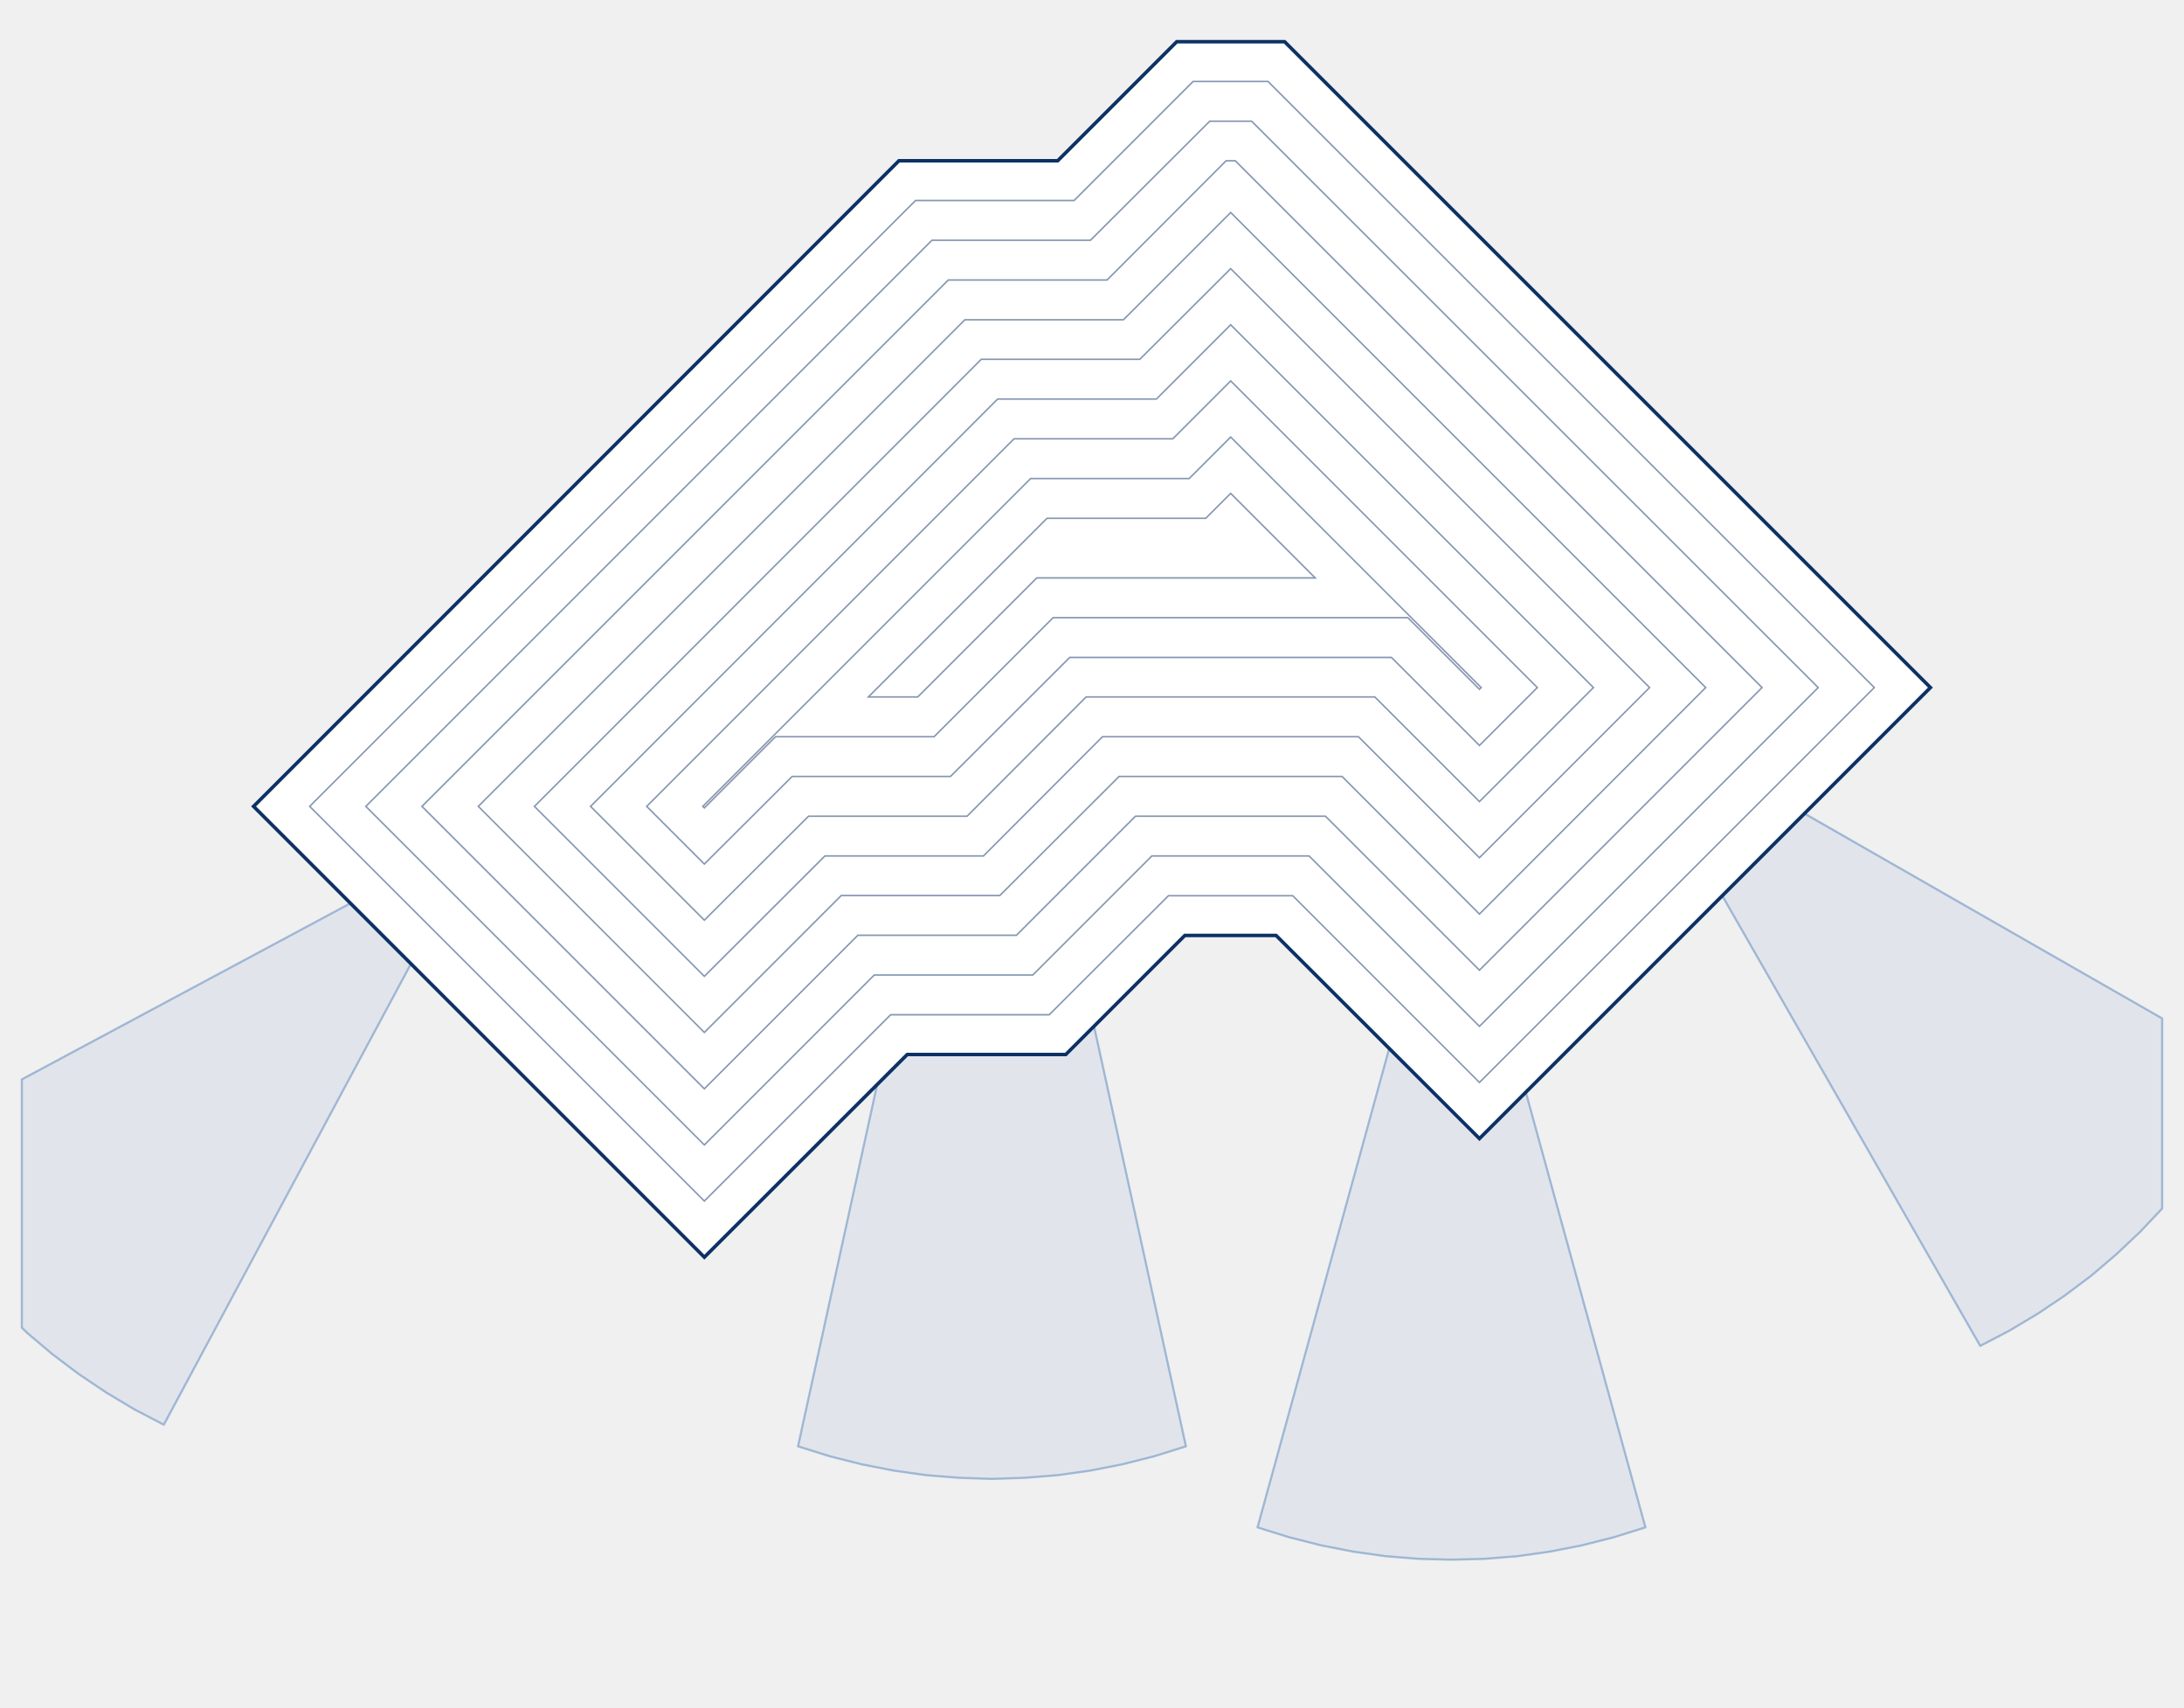
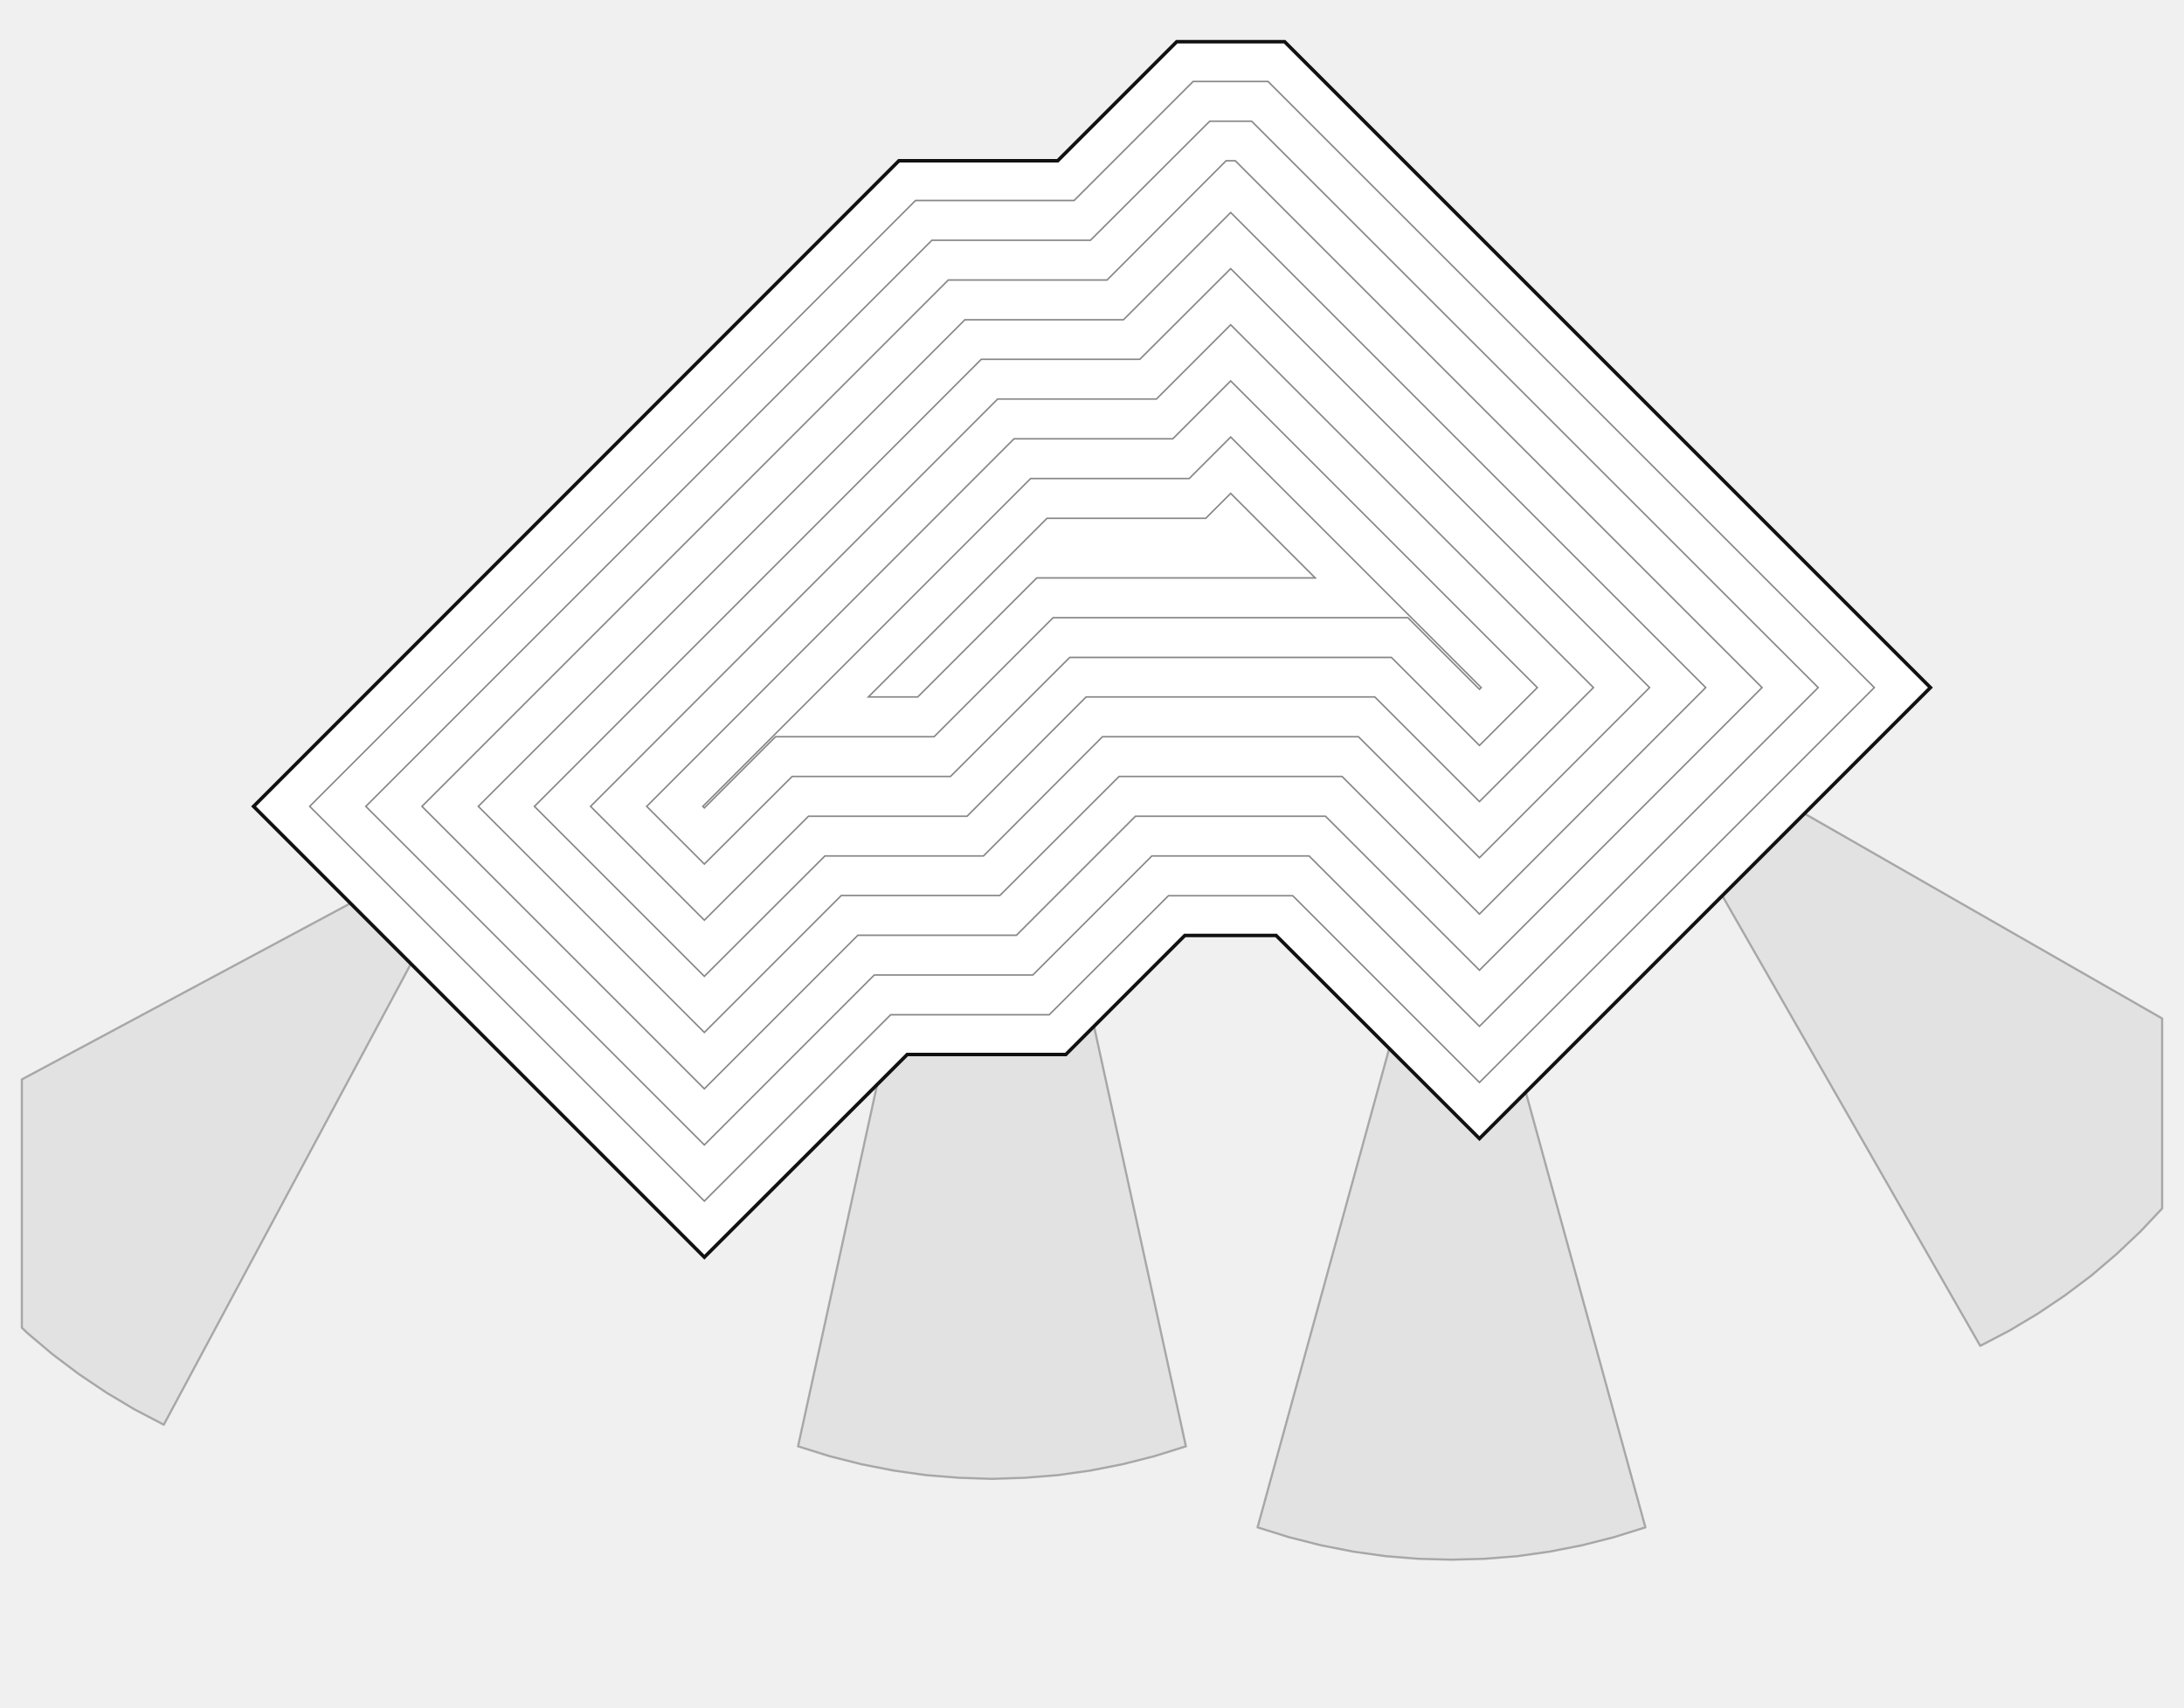
<svg xmlns="http://www.w3.org/2000/svg" viewBox="0 0 1000 782" class="roofplan" role="img" aria-label="Půdorys střechy domu 168j45 s výhledy z oken do zahrady">
  <defs />
-   <g class="rays" fill="#81A1C9" fill-opacity=".14" stroke="#81A1C9" stroke-width="1" stroke-opacity=".7" stroke-linejoin="round">
+   <g class="rays" fill="#8C8C8C" fill-opacity=".14" stroke="#8C8C8C" stroke-width="1" stroke-opacity=".7" stroke-linejoin="round">
    <path style="transform-origin:454.2px 404.3px" d="M409.2 673.3 L394.4 670.4 L379.8 666.7 L365.4 662.2 L421.8 404.3 L486.6 404.3 L543.0 662.2 L528.6 666.7 L514.0 670.4 L499.2 673.3 L484.3 675.4 L469.3 676.6 L454.2 677.1 L439.1 676.6 L424.1 675.4 L409.2 673.3 Z" />
    <path style="transform-origin:787.1px 371.0px" d="M990.0 466.3 L990.0 553.3 L980.0 563.9 L969.1 574.2 L957.6 584.0 L945.5 593.1 L933.0 601.5 L920.1 609.2 L906.7 616.2 L773.8 384.3 L800.4 357.7 L990.0 466.3 Z" />
    <path style="transform-origin:664.6px 441.4px" d="M619.6 710.4 L604.8 707.5 L590.2 703.8 L575.8 699.3 L646.7 441.4 L682.5 441.4 L753.4 699.3 L739.0 703.8 L724.4 707.5 L709.6 710.4 L694.7 712.5 L679.7 713.7 L664.6 714.1 L649.6 713.7 L634.5 712.5 L619.6 710.4 Z" />
    <path style="transform-origin:194.6px 407.1px" d="M36.2 629.2 L24.1 620.1 L12.6 610.4 L10.0 607.9 L10.0 494.2 L186.9 399.4 L202.3 414.9 L75.0 652.3 L61.6 645.3 L48.7 637.6 L36.2 629.2 Z" />
  </g>
-   <g class="roof" fill="#fff" stroke="#0C3165" stroke-width="1">
+   <g class="roof" fill="#fff" stroke="#111111" stroke-width="1">
    <path class="eave" stroke-width="1.6" d="M322.5 575.6 L116.1 369.2 L411.6 73.6 L484.3 73.6 L538.8 19.1 L588.2 19.1 L883.9 314.8 L677.4 521.3 L584.3 428.3 L542.5 428.3 L488.0 482.8 L415.4 482.8 L322.5 575.6 Z" />
  </g>
-   <g class="contours" fill="none" stroke="#0C3165" stroke-width=".7" stroke-opacity=".5">
+   <g class="contours" fill="none" stroke="#111111" stroke-width=".7" stroke-opacity=".5">
    <path d="M322.5 549.9 L141.8 369.2 L419.2 91.8 L491.8 91.8 L546.3 37.3 L580.6 37.3 L858.2 314.8 L677.4 495.6 L591.9 410.1 L535.0 410.1 L480.4 464.6 L407.8 464.6 L322.5 549.9 Z" />
    <path d="M322.5 524.2 L167.5 369.2 L426.7 110.0 L499.3 110.0 L553.9 55.5 L573.1 55.5 L832.5 314.8 L677.4 469.9 L599.4 391.9 L527.4 391.9 L472.9 446.4 L400.3 446.4 L322.5 524.2 Z" />
    <path d="M322.5 498.5 L193.2 369.2 L434.2 128.2 L506.9 128.2 L561.4 73.6 L565.6 73.6 L806.8 314.8 L677.4 444.2 L606.9 373.7 L519.9 373.7 L465.4 428.2 L392.8 428.2 L322.5 498.5 Z" />
    <path d="M322.5 472.7 L219.0 369.2 L441.8 146.4 L514.4 146.4 L563.5 97.3 L781.0 314.8 L677.4 418.5 L614.5 355.5 L512.4 355.5 L457.8 410.0 L385.2 410.0 L322.5 472.7 Z" />
    <path d="M322.5 447.0 L244.7 369.2 L449.3 164.5 L521.9 164.5 L563.5 123.0 L755.3 314.8 L677.4 392.7 L622.0 337.3 L504.8 337.3 L450.3 391.9 L377.7 391.9 L322.5 447.0 Z" />
    <path d="M322.5 421.3 L270.4 369.2 L456.8 182.7 L529.5 182.7 L563.5 148.7 L729.6 314.8 L677.4 367.0 L629.5 319.1 L497.3 319.1 L442.8 373.7 L370.2 373.7 L322.5 421.3 Z" />
    <path d="M322.5 395.6 L296.1 369.2 L464.3 200.9 L537.0 200.9 L563.5 174.4 L703.9 314.8 L677.4 341.3 L637.1 301.0 L489.8 301.0 L435.2 355.5 L362.7 355.5 L322.5 395.6 Z" />
    <path d="M322.5 369.9 L321.8 369.2 L471.9 219.1 L544.5 219.1 L563.5 200.1 L678.2 314.8 L677.4 315.6 L644.6 282.8 L482.2 282.8 L427.7 337.3 L355.1 337.3 L322.5 369.9 Z" />
    <path d="M397.6 319.1 L479.4 237.3 L552.1 237.3 L563.5 225.9 L602.2 264.6 L474.7 264.6 L420.2 319.1 L397.6 319.1 Z" />
  </g>
</svg>
